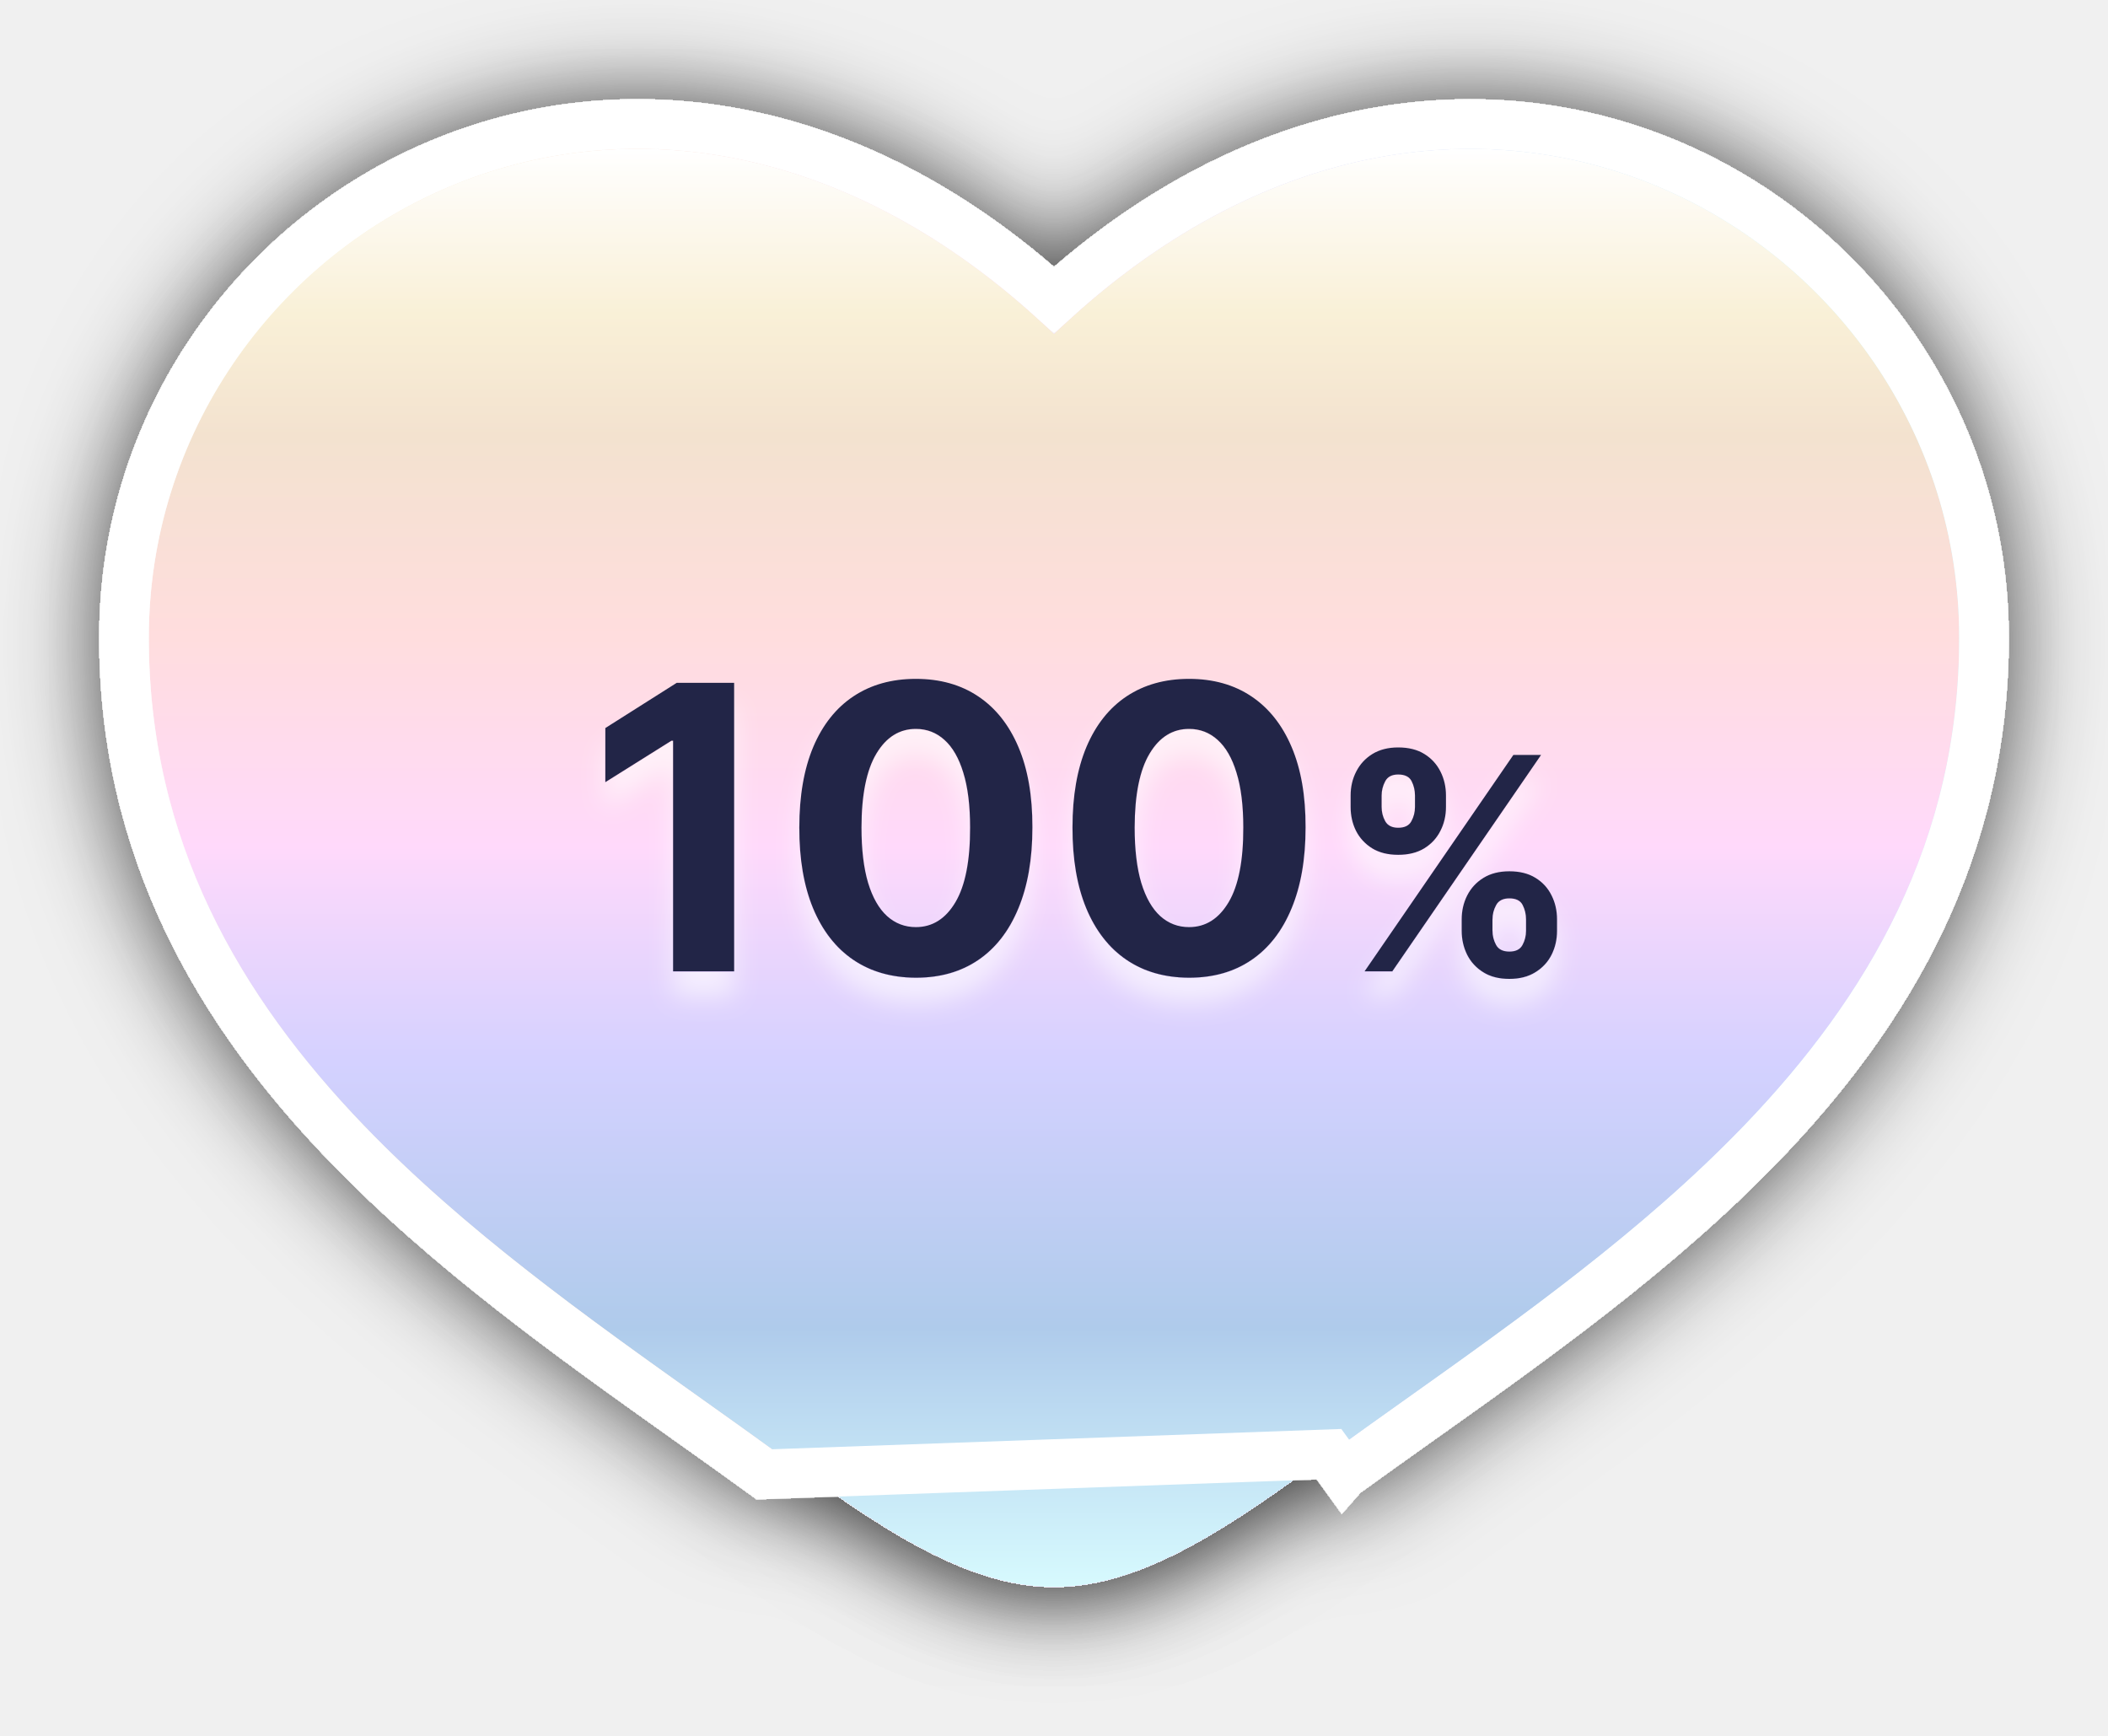
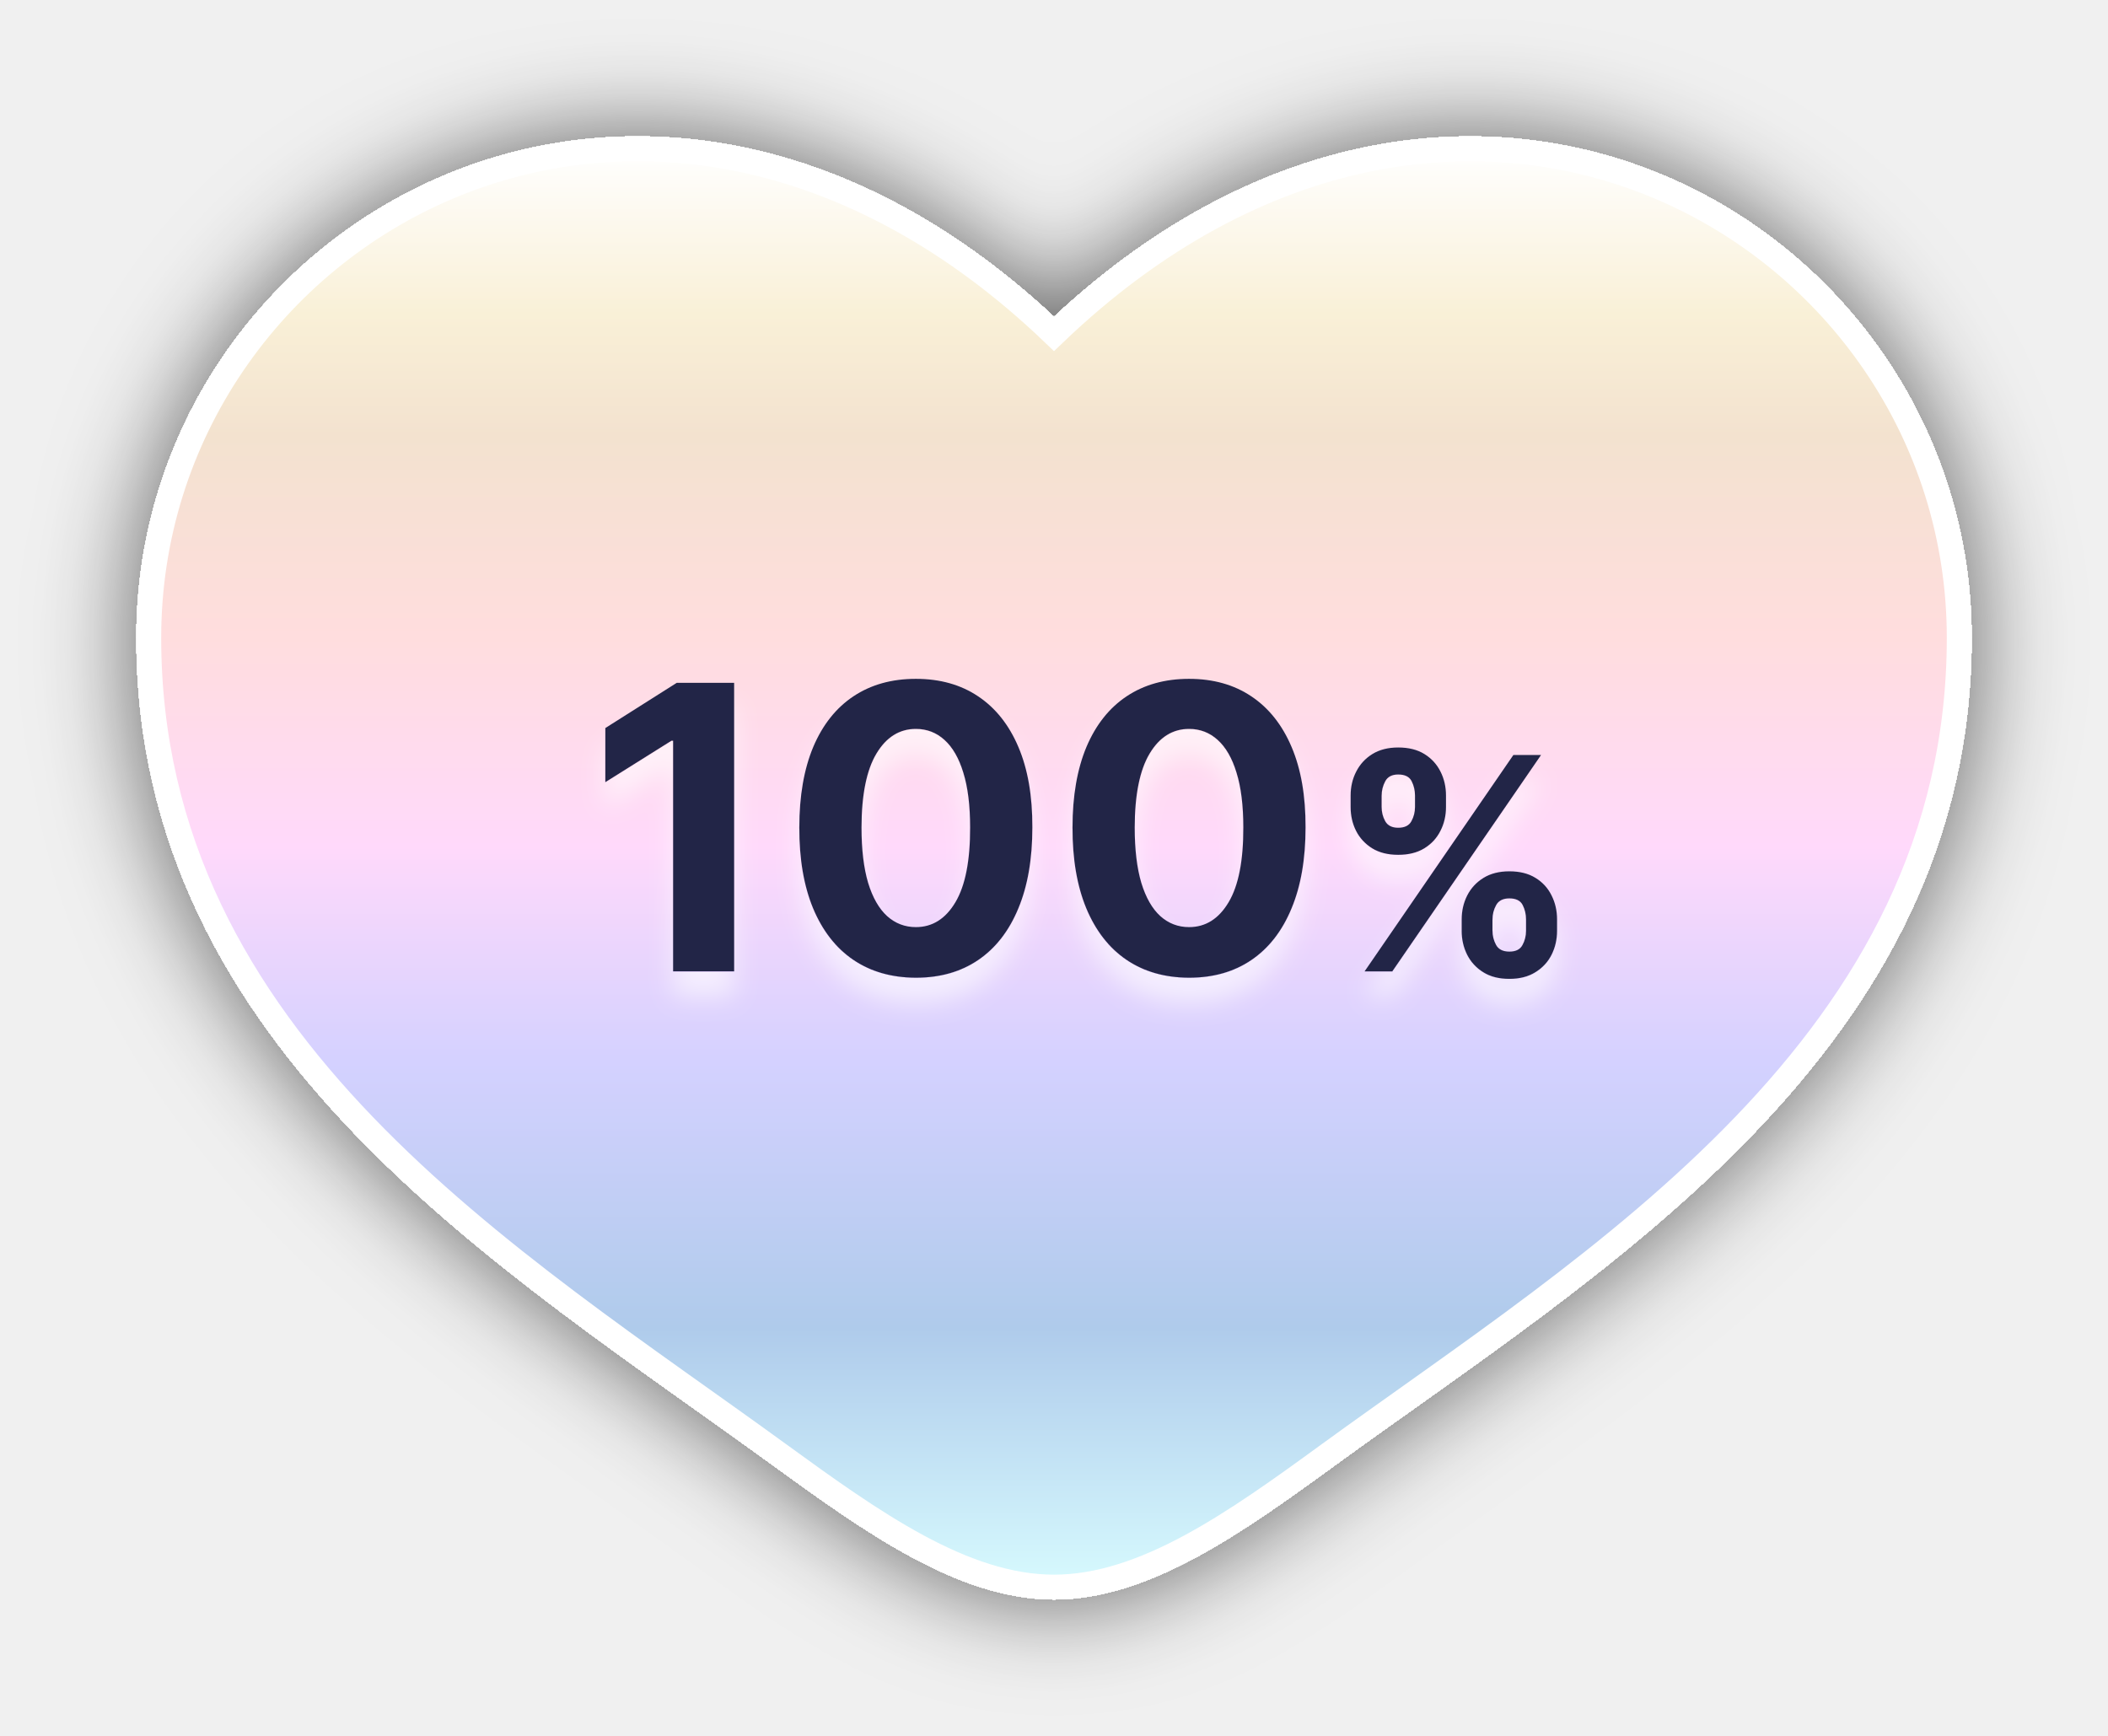
- <svg xmlns="http://www.w3.org/2000/svg" width="85" height="70" viewBox="0 0 85 70" fill="none">
-   <g filter="url(#filter0_d_86_327)">
-     <path d="M6 25.717C6 42.101 20.673 50.83 31.411 58.647C35.2 61.402 38.85 64 42.5 64C46.15 64 49.8 61.406 53.589 58.643C64.331 50.834 79 42.101 79 25.72C79 9.34 58.925 -2.287 42.5 13.467C26.075 -2.287 6 9.333 6 25.717Z" fill="url(#paint0_linear_86_327)" />
+ <svg xmlns="http://www.w3.org/2000/svg" width="85" height="70" viewBox="0 0 85 70" fill="none" version="1.1" id="svg28">
+   <g filter="url(#filter2_d_245_58)" id="g4">
+     <path d="M 6,25.717 C 6,42.101 20.673,50.83 31.411,58.647 35.2,61.402 38.85,64 42.5,64 46.15,64 49.8,61.406 53.589,58.643 64.331,50.834 79,42.101 79,25.72 79,9.34 58.925,-2.287 42.5,13.467 26.075,-2.287 6,9.333 6,25.717 Z" fill="url(#paint1_linear_245_58)" id="path3" style="display:inline" />
+     <path d="M 6,25.717 C 6,42.101 20.673,50.83 31.411,58.647 35.2,61.402 38.85,64 42.5,64 46.15,64 49.8,61.406 53.589,58.643 64.331,50.834 79,42.101 79,25.72 79,9.34 58.925,-2.287 42.5,13.467 26.075,-2.287 6,9.333 6,25.717 Z" fill="url(#paint1_linear_245_58)" id="path28" style="display:inline;fill:none;stroke:#ffffff;stroke-opacity:1" />
  </g>
-   <g filter="url(#filter1_d_86_327)">
-     <path d="M29.602 27.535V39.171H27.141V29.87H27.073L24.409 31.541V29.359L27.289 27.535H29.602ZM36.93 39.427C35.953 39.423 35.112 39.183 34.407 38.705C33.706 38.228 33.166 37.537 32.788 36.632C32.413 35.726 32.227 34.637 32.231 33.364C32.231 32.096 32.418 31.014 32.793 30.12C33.172 29.226 33.712 28.546 34.413 28.08C35.117 27.611 35.956 27.376 36.93 27.376C37.903 27.376 38.74 27.611 39.441 28.08C40.146 28.55 40.687 29.232 41.066 30.126C41.445 31.016 41.632 32.096 41.629 33.364C41.629 34.641 41.439 35.732 41.06 36.637C40.685 37.542 40.148 38.234 39.447 38.711C38.746 39.188 37.907 39.427 36.93 39.427ZM36.93 37.387C37.596 37.387 38.129 37.052 38.526 36.382C38.924 35.711 39.121 34.705 39.117 33.364C39.117 32.482 39.026 31.747 38.844 31.16C38.666 30.573 38.413 30.131 38.083 29.836C37.757 29.541 37.373 29.393 36.93 29.393C36.267 29.393 35.737 29.724 35.339 30.387C34.941 31.05 34.74 32.042 34.737 33.364C34.737 34.258 34.826 35.005 35.004 35.603C35.185 36.198 35.441 36.645 35.771 36.944C36.1 37.239 36.487 37.387 36.93 37.387ZM47.945 39.427C46.968 39.423 46.127 39.183 45.423 38.705C44.722 38.228 44.182 37.537 43.803 36.632C43.428 35.726 43.243 34.637 43.246 33.364C43.246 32.096 43.434 31.014 43.809 30.12C44.188 29.226 44.728 28.546 45.428 28.08C46.133 27.611 46.972 27.376 47.945 27.376C48.919 27.376 49.756 27.611 50.457 28.08C51.161 28.55 51.703 29.232 52.082 30.126C52.461 31.016 52.648 32.096 52.644 33.364C52.644 34.641 52.455 35.732 52.076 36.637C51.701 37.542 51.163 38.234 50.462 38.711C49.762 39.188 48.923 39.427 47.945 39.427ZM47.945 37.387C48.612 37.387 49.144 37.052 49.542 36.382C49.94 35.711 50.137 34.705 50.133 33.364C50.133 32.482 50.042 31.747 49.86 31.16C49.682 30.573 49.428 30.131 49.099 29.836C48.773 29.541 48.389 29.393 47.945 29.393C47.282 29.393 46.752 29.724 46.355 30.387C45.957 31.05 45.756 32.042 45.752 33.364C45.752 34.258 45.841 35.005 46.019 35.603C46.201 36.198 46.457 36.645 46.786 36.944C47.116 37.239 47.502 37.387 47.945 37.387ZM58.94 37.535V37.075C58.94 36.725 59.014 36.404 59.161 36.112C59.312 35.816 59.529 35.58 59.813 35.404C60.1 35.225 60.45 35.136 60.862 35.136C61.279 35.136 61.63 35.224 61.914 35.4C62.201 35.576 62.417 35.812 62.562 36.107C62.71 36.4 62.783 36.722 62.783 37.075V37.535C62.783 37.884 62.71 38.207 62.562 38.502C62.414 38.795 62.197 39.029 61.91 39.205C61.623 39.384 61.273 39.474 60.862 39.474C60.444 39.474 60.093 39.384 59.809 39.205C59.525 39.029 59.309 38.795 59.161 38.502C59.014 38.207 58.94 37.884 58.94 37.535ZM60.18 37.075V37.535C60.18 37.737 60.228 37.927 60.325 38.106C60.424 38.285 60.603 38.374 60.862 38.374C61.12 38.374 61.296 38.286 61.39 38.11C61.487 37.934 61.535 37.742 61.535 37.535V37.075C61.535 36.867 61.489 36.674 61.398 36.495C61.308 36.316 61.129 36.227 60.862 36.227C60.606 36.227 60.428 36.316 60.329 36.495C60.23 36.674 60.18 36.867 60.18 37.075ZM54.461 32.541V32.08C54.461 31.728 54.536 31.406 54.687 31.113C54.837 30.818 55.055 30.582 55.339 30.406C55.626 30.23 55.972 30.141 56.379 30.141C56.799 30.141 57.151 30.23 57.435 30.406C57.719 30.582 57.935 30.818 58.083 31.113C58.231 31.406 58.305 31.728 58.305 32.08V32.541C58.305 32.893 58.23 33.215 58.079 33.508C57.931 33.8 57.714 34.035 57.427 34.211C57.143 34.384 56.793 34.471 56.379 34.471C55.964 34.471 55.613 34.383 55.326 34.207C55.042 34.028 54.826 33.793 54.678 33.504C54.533 33.211 54.461 32.89 54.461 32.541ZM55.71 32.08V32.541C55.71 32.748 55.758 32.94 55.855 33.116C55.954 33.292 56.129 33.38 56.379 33.38C56.64 33.38 56.818 33.292 56.911 33.116C57.008 32.94 57.056 32.748 57.056 32.541V32.08C57.056 31.873 57.011 31.68 56.92 31.501C56.829 31.322 56.648 31.232 56.379 31.232C56.126 31.232 55.951 31.323 55.855 31.505C55.758 31.687 55.71 31.879 55.71 32.08ZM55.023 39.171L61.023 30.444H62.14L56.14 39.171H55.023Z" fill="#222547" />
+   <g filter="url(#filter3_d_245_58)" id="g5" style="display:inline">
+     <path d="m 29.602,27.535 v 11.636 h -2.46 v -9.301 h -0.068 l -2.665,1.671 v -2.182 l 2.881,-1.824 z m 7.328,11.892 c -0.977,-0.004 -1.818,-0.244 -2.523,-0.722 -0.701,-0.477 -1.24,-1.169 -1.619,-2.074 -0.375,-0.905 -0.561,-1.994 -0.557,-3.267 0,-1.269 0.188,-2.35 0.562,-3.244 0.379,-0.894 0.919,-1.574 1.619,-2.04 0.705,-0.47 1.544,-0.705 2.517,-0.705 0.974,0 1.811,0.235 2.511,0.705 0.705,0.47 1.246,1.151 1.625,2.045 0.379,0.89 0.566,1.97 0.562,3.239 0,1.277 -0.189,2.368 -0.568,3.273 -0.375,0.905 -0.913,1.597 -1.614,2.074 -0.701,0.477 -1.54,0.716 -2.517,0.716 z m 0,-2.04 c 0.667,0 1.199,-0.335 1.597,-1.006 0.398,-0.67 0.595,-1.676 0.591,-3.017 0,-0.882 -0.091,-1.617 -0.273,-2.204 -0.178,-0.587 -0.432,-1.028 -0.761,-1.324 -0.326,-0.295 -0.71,-0.443 -1.153,-0.443 -0.663,0 -1.193,0.331 -1.591,0.994 -0.398,0.663 -0.599,1.655 -0.602,2.977 0,0.894 0.089,1.64 0.267,2.239 0.182,0.595 0.438,1.042 0.767,1.341 0.33,0.295 0.716,0.443 1.159,0.443 z m 11.016,2.04 c -0.977,-0.004 -1.818,-0.244 -2.523,-0.722 -0.701,-0.477 -1.241,-1.169 -1.619,-2.074 -0.375,-0.905 -0.561,-1.994 -0.557,-3.267 0,-1.269 0.188,-2.35 0.562,-3.244 0.379,-0.894 0.919,-1.574 1.619,-2.04 0.705,-0.47 1.544,-0.705 2.517,-0.705 0.974,0 1.811,0.235 2.511,0.705 0.705,0.47 1.246,1.151 1.625,2.045 0.379,0.89 0.566,1.97 0.562,3.239 0,1.277 -0.189,2.368 -0.568,3.273 -0.375,0.905 -0.913,1.597 -1.614,2.074 -0.701,0.477 -1.54,0.716 -2.517,0.716 z m 0,-2.04 c 0.667,0 1.199,-0.335 1.597,-1.006 0.398,-0.67 0.595,-1.676 0.591,-3.017 0,-0.882 -0.091,-1.617 -0.273,-2.204 -0.178,-0.587 -0.432,-1.028 -0.761,-1.324 -0.326,-0.295 -0.71,-0.443 -1.153,-0.443 -0.663,0 -1.193,0.331 -1.591,0.994 -0.398,0.663 -0.599,1.655 -0.602,2.977 0,0.894 0.089,1.64 0.267,2.239 0.182,0.595 0.438,1.042 0.767,1.341 0.33,0.295 0.716,0.443 1.159,0.443 z m 10.994,0.148 v -0.46 c 0,-0.349 0.074,-0.67 0.222,-0.963 0.151,-0.295 0.368,-0.531 0.652,-0.707 0.287,-0.179 0.636,-0.268 1.048,-0.268 0.418,0 0.768,0.088 1.052,0.264 0.287,0.176 0.503,0.412 0.648,0.707 0.148,0.293 0.222,0.615 0.222,0.967 v 0.46 c 0,0.349 -0.074,0.672 -0.222,0.967 -0.148,0.293 -0.365,0.527 -0.652,0.703 -0.287,0.179 -0.636,0.268 -1.048,0.268 -0.418,0 -0.768,-0.089 -1.053,-0.268 -0.284,-0.176 -0.5,-0.411 -0.648,-0.703 -0.148,-0.295 -0.222,-0.618 -0.222,-0.967 z m 1.24,-0.46 v 0.46 c 0,0.202 0.048,0.392 0.145,0.571 0.099,0.179 0.278,0.269 0.537,0.269 0.259,0 0.435,-0.088 0.528,-0.264 0.097,-0.176 0.145,-0.368 0.145,-0.575 v -0.46 c 0,-0.207 -0.045,-0.401 -0.136,-0.58 -0.091,-0.179 -0.27,-0.268 -0.537,-0.268 -0.256,0 -0.433,0.089 -0.533,0.268 -0.099,0.179 -0.149,0.372 -0.149,0.58 z M 54.461,32.541 v -0.46 c 0,-0.352 0.075,-0.675 0.226,-0.967 0.15,-0.295 0.368,-0.531 0.652,-0.707 0.287,-0.176 0.633,-0.264 1.04,-0.264 0.42,0 0.773,0.088 1.057,0.264 0.284,0.176 0.5,0.412 0.648,0.707 0.148,0.293 0.222,0.615 0.222,0.967 v 0.46 c 0,0.352 -0.075,0.675 -0.226,0.967 -0.148,0.293 -0.365,0.527 -0.652,0.703 -0.284,0.173 -0.633,0.26 -1.048,0.26 -0.415,0 -0.766,-0.088 -1.052,-0.264 -0.284,-0.179 -0.5,-0.413 -0.648,-0.703 C 54.533,33.211 54.461,32.89 54.461,32.541 Z m 1.249,-0.46 v 0.46 c 0,0.207 0.048,0.399 0.145,0.575 0.099,0.176 0.274,0.264 0.524,0.264 0.261,0 0.439,-0.088 0.533,-0.264 0.097,-0.176 0.145,-0.368 0.145,-0.575 v -0.46 c 0,-0.207 -0.045,-0.401 -0.136,-0.58 -0.091,-0.179 -0.271,-0.269 -0.541,-0.269 -0.253,0 -0.427,0.091 -0.524,0.273 -0.097,0.182 -0.145,0.374 -0.145,0.575 z m -0.686,7.091 6,-8.727 H 62.14 l -6,8.727 z" fill="#222547" id="path5" />
  </g>
-   <g filter="url(#filter2_d_86_327)">
-     <path d="M6 25.717C6 42.101 20.673 50.83 31.411 58.647C35.2 61.402 38.85 64 42.5 64C46.15 64 49.8 61.406 53.589 58.643C64.331 50.834 79 42.101 79 25.72C79 9.34 58.925 -2.287 42.5 13.467C26.075 -2.287 6 9.333 6 25.717Z" fill="url(#paint1_linear_86_327)" />
-     <path d="M30.823 59.455L30.823 59.455L53.589 58.643L54.177 59.452C54.177 59.452 54.177 59.452 54.178 59.451C55.165 58.733 56.193 58.003 57.244 57.256C61.845 53.987 66.9 50.395 71.043 46.089C76.167 40.764 80 34.25 80 25.72C80 17.11 74.724 9.756 67.298 6.622C60.029 3.554 50.799 4.557 42.5 12.099C34.201 4.557 24.971 3.552 17.702 6.619C10.276 9.752 5 17.105 5 25.717C5 34.248 8.834 40.762 13.958 46.088C18.094 50.387 23.139 53.974 27.732 57.241C28.792 57.994 29.828 58.731 30.823 59.455Z" stroke="white" stroke-width="2" />
-   </g>
-   <g filter="url(#filter3_d_86_327)">
-     <path d="M29.602 27.535V39.171H27.141V29.87H27.073L24.409 31.541V29.359L27.289 27.535H29.602ZM36.93 39.427C35.953 39.423 35.112 39.183 34.407 38.705C33.706 38.228 33.166 37.537 32.788 36.632C32.413 35.726 32.227 34.637 32.231 33.364C32.231 32.096 32.418 31.014 32.793 30.12C33.172 29.226 33.712 28.546 34.413 28.08C35.117 27.611 35.956 27.376 36.93 27.376C37.903 27.376 38.74 27.611 39.441 28.08C40.146 28.55 40.687 29.232 41.066 30.126C41.445 31.016 41.632 32.096 41.629 33.364C41.629 34.641 41.439 35.732 41.06 36.637C40.685 37.542 40.148 38.234 39.447 38.711C38.746 39.188 37.907 39.427 36.93 39.427ZM36.93 37.387C37.596 37.387 38.129 37.052 38.526 36.382C38.924 35.711 39.121 34.705 39.117 33.364C39.117 32.482 39.026 31.747 38.844 31.16C38.666 30.573 38.413 30.131 38.083 29.836C37.757 29.541 37.373 29.393 36.93 29.393C36.267 29.393 35.737 29.724 35.339 30.387C34.941 31.05 34.74 32.042 34.737 33.364C34.737 34.258 34.826 35.005 35.004 35.603C35.185 36.198 35.441 36.645 35.771 36.944C36.1 37.239 36.487 37.387 36.93 37.387ZM47.945 39.427C46.968 39.423 46.127 39.183 45.423 38.705C44.722 38.228 44.182 37.537 43.803 36.632C43.428 35.726 43.243 34.637 43.246 33.364C43.246 32.096 43.434 31.014 43.809 30.12C44.188 29.226 44.728 28.546 45.428 28.08C46.133 27.611 46.972 27.376 47.945 27.376C48.919 27.376 49.756 27.611 50.457 28.08C51.161 28.55 51.703 29.232 52.082 30.126C52.461 31.016 52.648 32.096 52.644 33.364C52.644 34.641 52.455 35.732 52.076 36.637C51.701 37.542 51.163 38.234 50.462 38.711C49.762 39.188 48.923 39.427 47.945 39.427ZM47.945 37.387C48.612 37.387 49.144 37.052 49.542 36.382C49.94 35.711 50.137 34.705 50.133 33.364C50.133 32.482 50.042 31.747 49.86 31.16C49.682 30.573 49.428 30.131 49.099 29.836C48.773 29.541 48.389 29.393 47.945 29.393C47.282 29.393 46.752 29.724 46.355 30.387C45.957 31.05 45.756 32.042 45.752 33.364C45.752 34.258 45.841 35.005 46.019 35.603C46.201 36.198 46.457 36.645 46.786 36.944C47.116 37.239 47.502 37.387 47.945 37.387ZM58.94 37.535V37.075C58.94 36.725 59.014 36.404 59.161 36.112C59.312 35.816 59.529 35.58 59.813 35.404C60.1 35.225 60.45 35.136 60.862 35.136C61.279 35.136 61.63 35.224 61.914 35.4C62.201 35.576 62.417 35.812 62.562 36.107C62.71 36.4 62.783 36.722 62.783 37.075V37.535C62.783 37.884 62.71 38.207 62.562 38.502C62.414 38.795 62.197 39.029 61.91 39.205C61.623 39.384 61.273 39.474 60.862 39.474C60.444 39.474 60.093 39.384 59.809 39.205C59.525 39.029 59.309 38.795 59.161 38.502C59.014 38.207 58.94 37.884 58.94 37.535ZM60.18 37.075V37.535C60.18 37.737 60.228 37.927 60.325 38.106C60.424 38.285 60.603 38.374 60.862 38.374C61.12 38.374 61.296 38.286 61.39 38.11C61.487 37.934 61.535 37.742 61.535 37.535V37.075C61.535 36.867 61.489 36.674 61.398 36.495C61.308 36.316 61.129 36.227 60.862 36.227C60.606 36.227 60.428 36.316 60.329 36.495C60.23 36.674 60.18 36.867 60.18 37.075ZM54.461 32.541V32.08C54.461 31.728 54.536 31.406 54.687 31.113C54.837 30.818 55.055 30.582 55.339 30.406C55.626 30.23 55.972 30.141 56.379 30.141C56.799 30.141 57.151 30.23 57.435 30.406C57.719 30.582 57.935 30.818 58.083 31.113C58.231 31.406 58.305 31.728 58.305 32.08V32.541C58.305 32.893 58.23 33.215 58.079 33.508C57.931 33.8 57.714 34.035 57.427 34.211C57.143 34.384 56.793 34.471 56.379 34.471C55.964 34.471 55.613 34.383 55.326 34.207C55.042 34.028 54.826 33.793 54.678 33.504C54.533 33.211 54.461 32.89 54.461 32.541ZM55.71 32.08V32.541C55.71 32.748 55.758 32.94 55.855 33.116C55.954 33.292 56.129 33.38 56.379 33.38C56.64 33.38 56.818 33.292 56.911 33.116C57.008 32.94 57.056 32.748 57.056 32.541V32.08C57.056 31.873 57.011 31.68 56.92 31.501C56.829 31.322 56.648 31.232 56.379 31.232C56.126 31.232 55.951 31.323 55.855 31.505C55.758 31.687 55.71 31.879 55.71 32.08ZM55.023 39.171L61.023 30.444H62.14L56.14 39.171H55.023Z" fill="#222547" />
-   </g>
-   <defs>
-     <filter id="filter0_d_86_327" x="2" y="2" width="81" height="66" filterUnits="userSpaceOnUse" color-interpolation-filters="sRGB">
-       <feFlood flood-opacity="0" result="BackgroundImageFix" />
-       <feColorMatrix in="SourceAlpha" type="matrix" values="0 0 0 0 0 0 0 0 0 0 0 0 0 0 0 0 0 0 127 0" result="hardAlpha" />
-       <feOffset />
-       <feGaussianBlur stdDeviation="2" />
-       <feComposite in2="hardAlpha" operator="out" />
-       <feColorMatrix type="matrix" values="0 0 0 0 0 0 0 0 0 0 0 0 0 0 0 0 0 0 0.6 0" />
-       <feBlend mode="normal" in2="BackgroundImageFix" result="effect1_dropShadow_86_327" />
-       <feBlend mode="normal" in="SourceGraphic" in2="effect1_dropShadow_86_327" result="shape" />
+   <defs id="defs28">
+     <filter id="filter0_d_245_58" x="2" y="2" width="81" height="66" filterUnits="userSpaceOnUse" color-interpolation-filters="sRGB">
+       <feFlood flood-opacity="0" result="BackgroundImageFix" id="feFlood5" />
+       <feColorMatrix in="SourceAlpha" type="matrix" values="0 0 0 0 0 0 0 0 0 0 0 0 0 0 0 0 0 0 127 0" result="hardAlpha" id="feColorMatrix5" />
+       <feOffset id="feOffset5" />
+       <feGaussianBlur stdDeviation="2" id="feGaussianBlur5" />
+       <feComposite in2="hardAlpha" operator="out" id="feComposite5" />
+       <feColorMatrix type="matrix" values="0 0 0 0 0 0 0 0 0 0 0 0 0 0 0 0 0 0 0.6 0" id="feColorMatrix6" />
+       <feBlend mode="normal" in2="BackgroundImageFix" result="effect1_dropShadow_245_58" id="feBlend6" />
+       <feBlend mode="normal" in="SourceGraphic" in2="effect1_dropShadow_245_58" result="shape" id="feBlend7" />
    </filter>
-     <filter id="filter1_d_86_327" x="23.408" y="27.376" width="40.375" height="14.098" filterUnits="userSpaceOnUse" color-interpolation-filters="sRGB">
-       <feFlood flood-opacity="0" result="BackgroundImageFix" />
-       <feColorMatrix in="SourceAlpha" type="matrix" values="0 0 0 0 0 0 0 0 0 0 0 0 0 0 0 0 0 0 127 0" result="hardAlpha" />
-       <feOffset dy="1" />
-       <feGaussianBlur stdDeviation="0.5" />
-       <feComposite in2="hardAlpha" operator="out" />
-       <feColorMatrix type="matrix" values="0 0 0 0 1 0 0 0 0 1 0 0 0 0 1 0 0 0 0.6 0" />
-       <feBlend mode="normal" in2="BackgroundImageFix" result="effect1_dropShadow_86_327" />
-       <feBlend mode="normal" in="SourceGraphic" in2="effect1_dropShadow_86_327" result="shape" />
+     <filter id="filter1_d_245_58" x="23.408" y="27.376" width="40.375" height="14.098" filterUnits="userSpaceOnUse" color-interpolation-filters="sRGB">
+       <feFlood flood-opacity="0" result="BackgroundImageFix" id="feFlood7" />
+       <feColorMatrix in="SourceAlpha" type="matrix" values="0 0 0 0 0 0 0 0 0 0 0 0 0 0 0 0 0 0 127 0" result="hardAlpha" id="feColorMatrix7" />
+       <feOffset dy="1" id="feOffset7" />
+       <feGaussianBlur stdDeviation="0.5" id="feGaussianBlur7" />
+       <feComposite in2="hardAlpha" operator="out" id="feComposite7" />
+       <feColorMatrix type="matrix" values="0 0 0 0 1 0 0 0 0 1 0 0 0 0 1 0 0 0 0.6 0" id="feColorMatrix8" />
+       <feBlend mode="normal" in2="BackgroundImageFix" result="effect1_dropShadow_245_58" id="feBlend8" />
+       <feBlend mode="normal" in="SourceGraphic" in2="effect1_dropShadow_245_58" result="shape" id="feBlend9" />
    </filter>
-     <filter id="filter2_d_86_327" x="0" y="-0.001" width="85" height="70.001" filterUnits="userSpaceOnUse" color-interpolation-filters="sRGB">
-       <feFlood flood-opacity="0" result="BackgroundImageFix" />
-       <feColorMatrix in="SourceAlpha" type="matrix" values="0 0 0 0 0 0 0 0 0 0 0 0 0 0 0 0 0 0 127 0" result="hardAlpha" />
-       <feOffset />
-       <feGaussianBlur stdDeviation="2" />
-       <feComposite in2="hardAlpha" operator="out" />
-       <feColorMatrix type="matrix" values="0 0 0 0 0 0 0 0 0 0 0 0 0 0 0 0 0 0 0.6 0" />
-       <feBlend mode="normal" in2="BackgroundImageFix" result="effect1_dropShadow_86_327" />
-       <feBlend mode="normal" in="SourceGraphic" in2="effect1_dropShadow_86_327" result="shape" />
+     <filter id="filter2_d_245_58" x="0" y="-0.001" width="85" height="70.001" filterUnits="userSpaceOnUse" color-interpolation-filters="sRGB">
+       <feFlood flood-opacity="0" result="BackgroundImageFix" id="feFlood9" />
+       <feColorMatrix in="SourceAlpha" type="matrix" values="0 0 0 0 0 0 0 0 0 0 0 0 0 0 0 0 0 0 127 0" result="hardAlpha" id="feColorMatrix9" />
+       <feOffset id="feOffset9" />
+       <feGaussianBlur stdDeviation="2" id="feGaussianBlur9" />
+       <feComposite in2="hardAlpha" operator="out" id="feComposite9" />
+       <feColorMatrix type="matrix" values="0 0 0 0 0 0 0 0 0 0 0 0 0 0 0 0 0 0 0.6 0" id="feColorMatrix10" />
+       <feBlend mode="normal" in2="BackgroundImageFix" result="effect1_dropShadow_245_58" id="feBlend10" />
+       <feBlend mode="normal" in="SourceGraphic" in2="effect1_dropShadow_245_58" result="shape" id="feBlend11" />
    </filter>
-     <filter id="filter3_d_86_327" x="23.408" y="27.376" width="40.375" height="14.098" filterUnits="userSpaceOnUse" color-interpolation-filters="sRGB">
-       <feFlood flood-opacity="0" result="BackgroundImageFix" />
-       <feColorMatrix in="SourceAlpha" type="matrix" values="0 0 0 0 0 0 0 0 0 0 0 0 0 0 0 0 0 0 127 0" result="hardAlpha" />
-       <feOffset dy="1" />
-       <feGaussianBlur stdDeviation="0.5" />
-       <feComposite in2="hardAlpha" operator="out" />
-       <feColorMatrix type="matrix" values="0 0 0 0 1 0 0 0 0 1 0 0 0 0 1 0 0 0 0.6 0" />
-       <feBlend mode="normal" in2="BackgroundImageFix" result="effect1_dropShadow_86_327" />
-       <feBlend mode="normal" in="SourceGraphic" in2="effect1_dropShadow_86_327" result="shape" />
+     <filter id="filter3_d_245_58" x="23.408" y="27.376" width="40.375" height="14.098" filterUnits="userSpaceOnUse" color-interpolation-filters="sRGB">
+       <feFlood flood-opacity="0" result="BackgroundImageFix" id="feFlood11" />
+       <feColorMatrix in="SourceAlpha" type="matrix" values="0 0 0 0 0 0 0 0 0 0 0 0 0 0 0 0 0 0 127 0" result="hardAlpha" id="feColorMatrix11" />
+       <feOffset dy="1" id="feOffset11" />
+       <feGaussianBlur stdDeviation="0.5" id="feGaussianBlur11" />
+       <feComposite in2="hardAlpha" operator="out" id="feComposite11" />
+       <feColorMatrix type="matrix" values="0 0 0 0 1 0 0 0 0 1 0 0 0 0 1 0 0 0 0.6 0" id="feColorMatrix12" />
+       <feBlend mode="normal" in2="BackgroundImageFix" result="effect1_dropShadow_245_58" id="feBlend12" />
+       <feBlend mode="normal" in="SourceGraphic" in2="effect1_dropShadow_245_58" result="shape" id="feBlend13" />
    </filter>
-     <linearGradient id="paint0_linear_86_327" x1="6" y1="35" x2="79" y2="35" gradientUnits="userSpaceOnUse">
-       <stop stop-color="white" />
-       <stop offset="0.115" stop-color="#FFEBB5" />
-       <stop offset="0.2" stop-color="#FFDEB8" />
-       <stop offset="0.34" stop-color="#FFC5C6" />
-       <stop offset="0.485" stop-color="#FFB6F8" />
-       <stop offset="0.635" stop-color="#BEB9FF" />
-       <stop offset="0.769" stop-color="#AFD0F7" />
-       <stop offset="0.914" stop-color="#ACF5FD" />
+     <linearGradient id="paint0_linear_245_58" x1="6" y1="35" x2="79" y2="35" gradientUnits="userSpaceOnUse">
+       <stop stop-color="white" id="stop13" />
+       <stop offset="0.115" stop-color="#FFEBB5" id="stop14" />
+       <stop offset="0.2" stop-color="#FFDEB8" id="stop15" />
+       <stop offset="0.34" stop-color="#FFC5C6" id="stop16" />
+       <stop offset="0.485" stop-color="#FFB6F8" id="stop17" />
+       <stop offset="0.635" stop-color="#BEB9FF" id="stop18" />
+       <stop offset="0.769" stop-color="#AFD0F7" id="stop19" />
+       <stop offset="0.914" stop-color="#ACF5FD" id="stop20" />
    </linearGradient>
-     <linearGradient id="paint1_linear_86_327" x1="42.5" y1="6" x2="42.5" y2="64" gradientUnits="userSpaceOnUse">
-       <stop stop-color="white" />
-       <stop offset="0.115" stop-color="#F9F0D7" />
-       <stop offset="0.2" stop-color="#F3E2CF" />
-       <stop offset="0.34" stop-color="#FFDDDE" />
-       <stop offset="0.485" stop-color="#FFD9FB" />
-       <stop offset="0.635" stop-color="#D4D1FF" />
-       <stop offset="0.82" stop-color="#AFCBEB" />
-       <stop offset="1" stop-color="#D7FAFE" />
+     <linearGradient id="paint1_linear_245_58" x1="42.5" y1="6" x2="42.5" y2="64" gradientUnits="userSpaceOnUse">
+       <stop stop-color="white" id="stop21" />
+       <stop offset="0.115" stop-color="#F9F0D7" id="stop22" />
+       <stop offset="0.2" stop-color="#F3E2CF" id="stop23" />
+       <stop offset="0.34" stop-color="#FFDDDE" id="stop24" />
+       <stop offset="0.485" stop-color="#FFD9FB" id="stop25" />
+       <stop offset="0.635" stop-color="#D4D1FF" id="stop26" />
+       <stop offset="0.82" stop-color="#AFCBEB" id="stop27" />
+       <stop offset="1" stop-color="#D7FAFE" id="stop28" />
    </linearGradient>
  </defs>
</svg>
